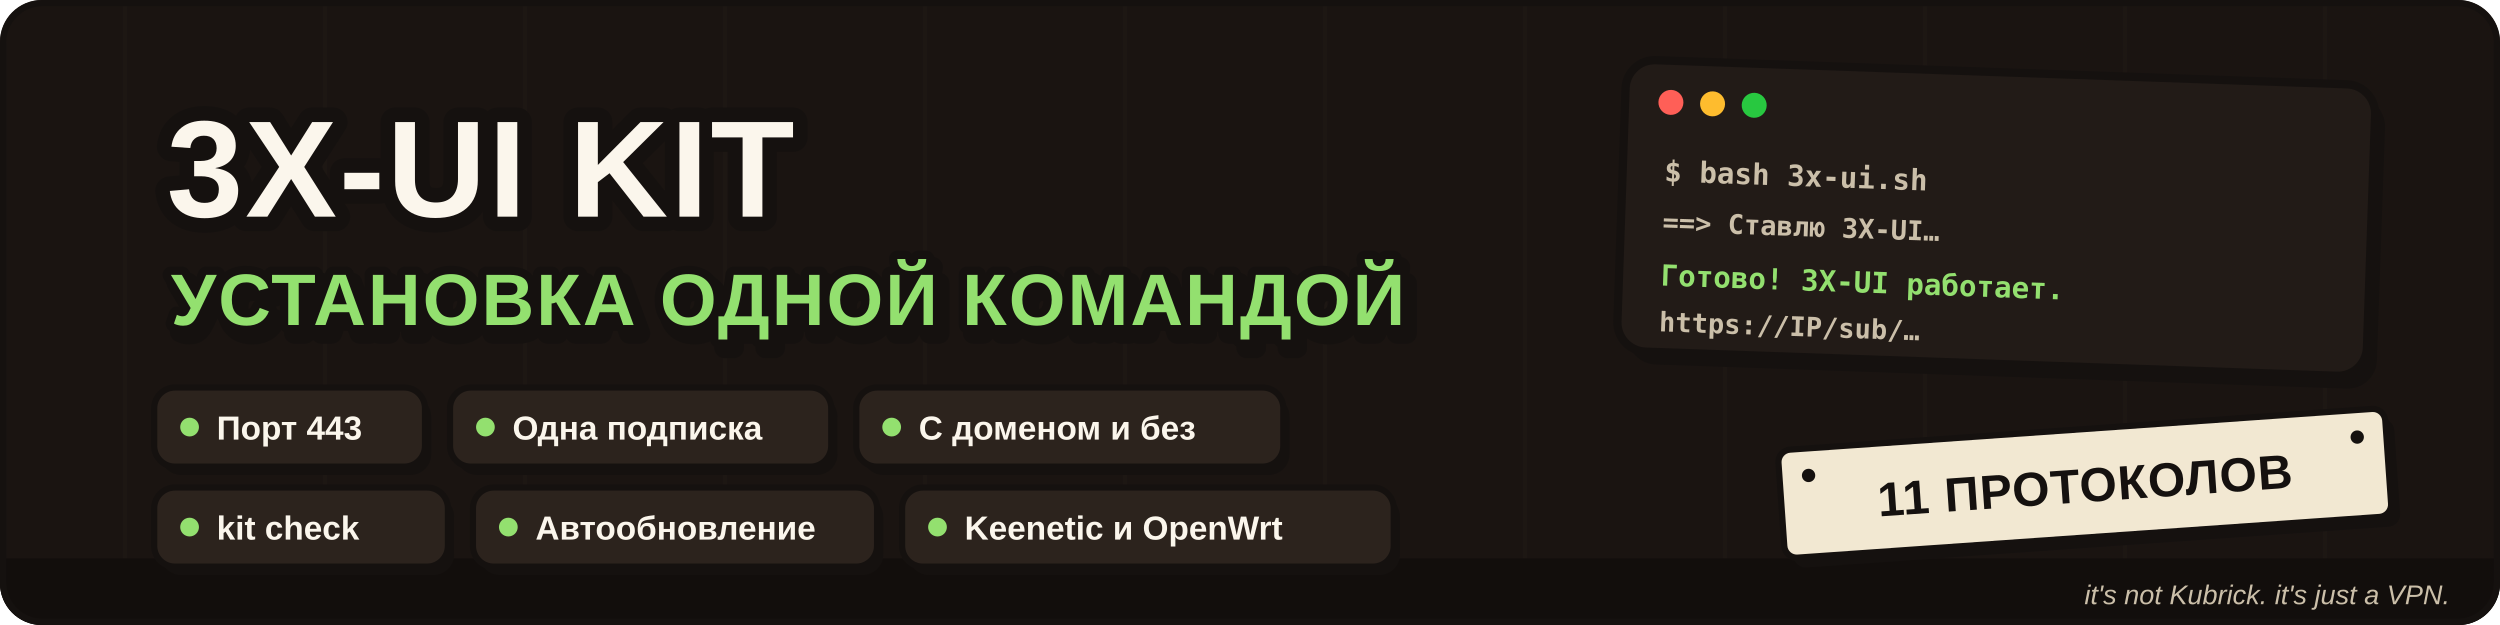
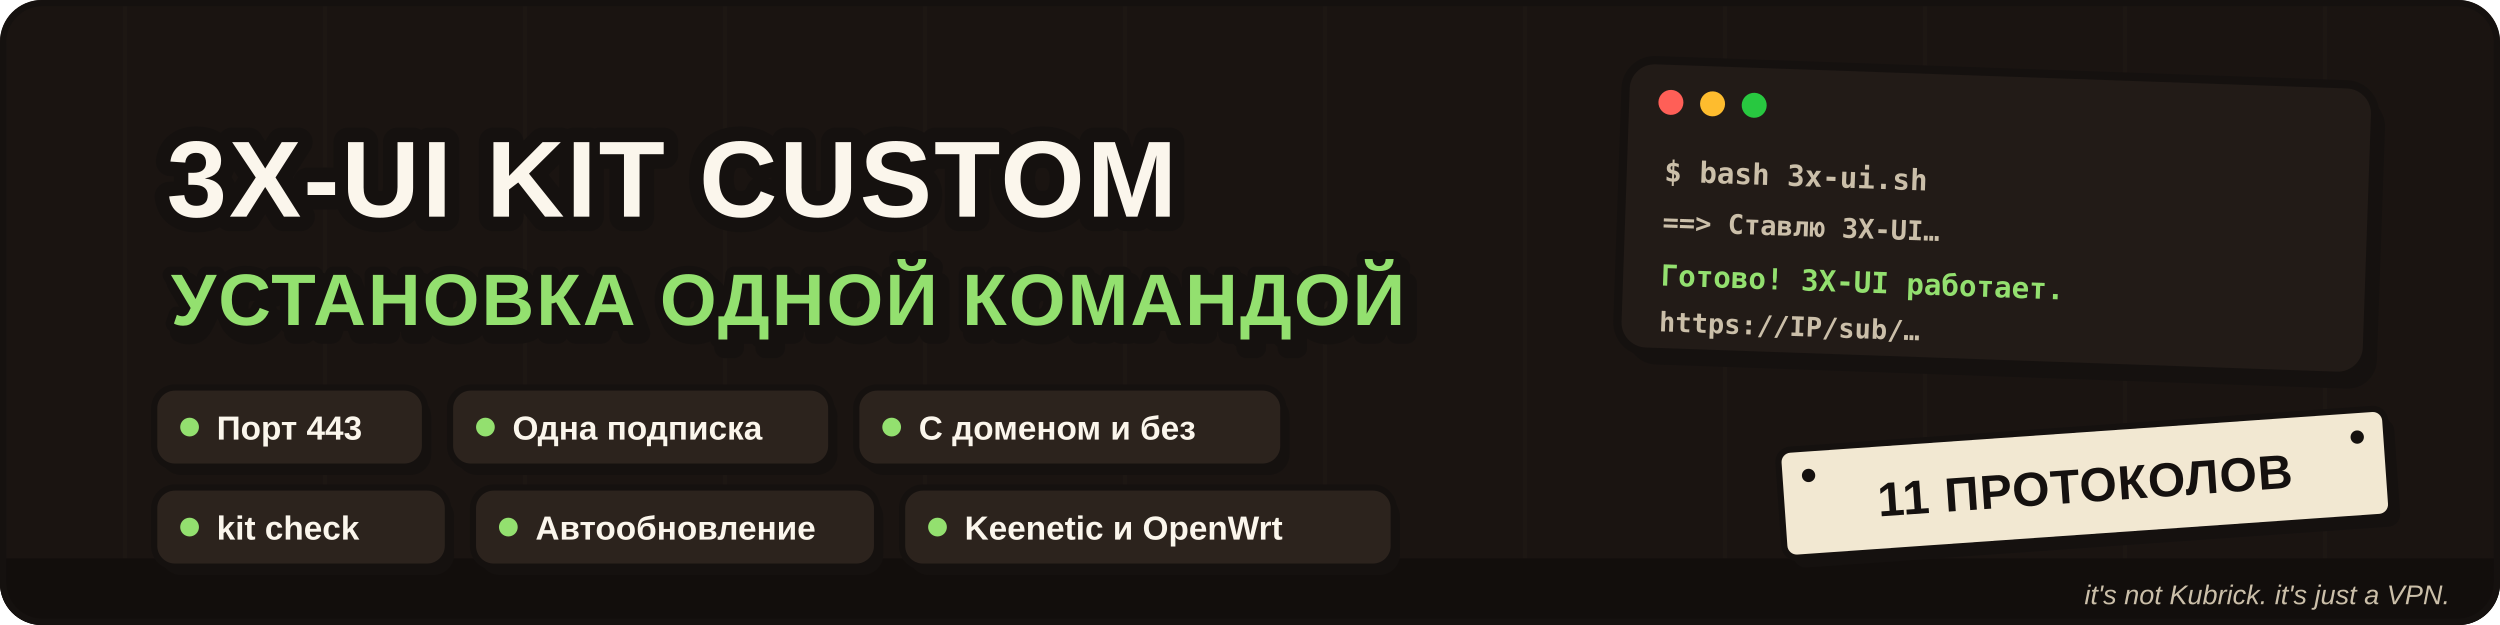
- <svg xmlns="http://www.w3.org/2000/svg" width="1200" height="300" viewBox="0 0 1200 300" role="img" aria-label="3X-UI KIT: установка сервера одной командой">
+ <svg xmlns="http://www.w3.org/2000/svg" width="1200" height="300" viewBox="0 0 1200 300" role="img" aria-label="3X-UI KIT CUSTOM: установка сервера одной командой">
  <defs>
    <clipPath id="r">
      <rect width="1200" height="300" rx="20" />
    </clipPath>
  </defs>
  <g clip-path="url(#r)">
    <rect width="1200" height="300" fill="#1a1411" />
    <path d="M60 0V300" stroke="#1d1713" stroke-width="2" />
    <path d="M156 0V300" stroke="#1d1713" stroke-width="2" />
    <path d="M252 0V300" stroke="#1d1713" stroke-width="2" />
    <path d="M348 0V300" stroke="#1d1713" stroke-width="2" />
    <path d="M444 0V300" stroke="#1d1713" stroke-width="2" />
    <path d="M540 0V300" stroke="#1d1713" stroke-width="2" />
    <path d="M636 0V300" stroke="#1d1713" stroke-width="2" />
    <path d="M732 0V300" stroke="#1d1713" stroke-width="2" />
    <path d="M828 0V300" stroke="#1d1713" stroke-width="2" />
    <path d="M924 0V300" stroke="#1d1713" stroke-width="2" />
    <path d="M1020 0V300" stroke="#1d1713" stroke-width="2" />
    <path d="M1116 0V300" stroke="#1d1713" stroke-width="2" />
    <rect y="268" width="1200" height="32" fill="#120e0c" />
  </g>
  <rect x="1.5" y="1.5" width="1197" height="297" rx="19" fill="none" stroke="#15110F" stroke-width="3" />
-   <g font-family="Rubik,'Arial Black','Helvetica Neue',Arial,system-ui,sans-serif" font-weight="900" font-size="66" letter-spacing="1">
-     <text x="80" y="104" fill="#15110F" stroke="#15110F" stroke-width="14" stroke-linejoin="round">3X-UI KIT</text>
-     <text x="80" y="104" fill="#FBF6EC" style="paint-order:stroke">3X-UI KIT</text>
+   <g font-family="Rubik,'Arial Black','Helvetica Neue',Arial,system-ui,sans-serif" font-weight="900" font-size="52" letter-spacing="1">
+     <text x="80" y="104" fill="#15110F" stroke="#15110F" stroke-width="14" stroke-linejoin="round">3X-UI KIT CUSTOM</text>
+     <text x="80" y="104" fill="#FBF6EC" style="paint-order:stroke">3X-UI KIT CUSTOM</text>
  </g>
  <g font-family="Rubik,'Arial Black','Helvetica Neue',Arial,system-ui,sans-serif" font-weight="900" font-size="35" letter-spacing="1">
    <text x="82" y="156" fill="#8A66C4" stroke="#15110F" stroke-width="10" stroke-linejoin="round" transform="translate(3 4)">УСТАНОВКА ОДНОЙ КОМАНДОЙ</text>
    <text x="82" y="156" fill="#93E06F" stroke="#15110F" stroke-width="8" stroke-linejoin="round" style="paint-order:stroke">УСТАНОВКА ОДНОЙ КОМАНДОЙ</text>
  </g>
  <g>
    <rect x="77" y="190" width="130" height="38" rx="10" fill="#15110F" />
    <rect x="74" y="186" width="130" height="38" rx="10" fill="#2C231D" stroke="#15110F" stroke-width="3" />
    <circle cx="91" cy="205" r="4.5" fill="#93E06F" />
    <text x="104" y="211" font-family="Rubik,'Arial Black','Helvetica Neue',Arial,system-ui,sans-serif" font-weight="800" font-size="16" fill="#FBF6EC">Порт 443</text>
  </g>
  <g>
    <rect x="219" y="190" width="183" height="38" rx="10" fill="#15110F" />
    <rect x="216" y="186" width="183" height="38" rx="10" fill="#2C231D" stroke="#15110F" stroke-width="3" />
    <circle cx="233" cy="205" r="4.5" fill="#93E06F" />
    <text x="246" y="211" font-family="Rubik,'Arial Black','Helvetica Neue',Arial,system-ui,sans-serif" font-weight="800" font-size="16" fill="#FBF6EC">Одна подписка</text>
  </g>
  <g>
    <rect x="414" y="190" width="205" height="38" rx="10" fill="#15110F" />
    <rect x="411" y="186" width="205" height="38" rx="10" fill="#2C231D" stroke="#15110F" stroke-width="3" />
    <circle cx="428" cy="205" r="4.5" fill="#93E06F" />
    <text x="441" y="211" font-family="Rubik,'Arial Black','Helvetica Neue',Arial,system-ui,sans-serif" font-weight="800" font-size="16" fill="#FBF6EC">С доменом и без</text>
  </g>
  <g>
    <rect x="77" y="238" width="141" height="38" rx="10" fill="#15110F" />
    <rect x="74" y="234" width="141" height="38" rx="10" fill="#2C231D" stroke="#15110F" stroke-width="3" />
    <circle cx="91" cy="253" r="4.5" fill="#93E06F" />
    <text x="104" y="259" font-family="Rubik,'Arial Black','Helvetica Neue',Arial,system-ui,sans-serif" font-weight="800" font-size="16" fill="#FBF6EC">kit check</text>
  </g>
  <g>
    <rect x="230" y="238" width="194" height="38" rx="10" fill="#15110F" />
    <rect x="227" y="234" width="194" height="38" rx="10" fill="#2C231D" stroke="#15110F" stroke-width="3" />
    <circle cx="244" cy="253" r="4.5" fill="#93E06F" />
    <text x="257" y="259" font-family="Rubik,'Arial Black','Helvetica Neue',Arial,system-ui,sans-serif" font-weight="800" font-size="16" fill="#FBF6EC">Автообновление</text>
  </g>
  <g>
    <rect x="436" y="238" width="236" height="38" rx="10" fill="#15110F" />
    <rect x="433" y="234" width="236" height="38" rx="10" fill="#2C231D" stroke="#15110F" stroke-width="3" />
    <circle cx="450" cy="253" r="4.5" fill="#93E06F" />
    <text x="463" y="259" font-family="Rubik,'Arial Black','Helvetica Neue',Arial,system-ui,sans-serif" font-weight="800" font-size="16" fill="#FBF6EC">Keenetic и OpenWrt</text>
  </g>
  <g transform="rotate(2 940 110)">
    <rect x="783" y="40" width="360" height="140" rx="14" fill="#15110F" />
    <rect x="778" y="34" width="360" height="140" rx="14" fill="#221B17" stroke="#15110F" stroke-width="4" />
    <circle cx="800" cy="54" r="6" fill="#ff5f57" />
    <circle cx="820" cy="54" r="6" fill="#febc2e" />
    <circle cx="840" cy="54" r="6" fill="#28c840" />
    <text x="798" y="92" font-family="'JetBrains Mono',ui-monospace,SFMono-Regular,Menlo,Consolas,monospace" font-weight="700" font-size="14" fill="#CBBFA9">$ bash 3x-ui.sh</text>
    <text x="798" y="116" font-family="'JetBrains Mono',ui-monospace,SFMono-Regular,Menlo,Consolas,monospace" font-weight="700" font-size="13" fill="#CBBFA9">==&gt; Ставлю 3X-UI…</text>
    <text x="798" y="142" font-family="'JetBrains Mono',ui-monospace,SFMono-Regular,Menlo,Consolas,monospace" font-weight="800" font-size="14" fill="#93E06F">Готово! 3X-UI работает.</text>
    <text x="798" y="164" font-family="'JetBrains Mono',ui-monospace,SFMono-Regular,Menlo,Consolas,monospace" font-weight="700" font-size="13" fill="#CBBFA9">https://IP/sub/…</text>
  </g>
  <g transform="rotate(-4 1000 222)">
    <rect x="854" y="206" width="292" height="52" rx="6" fill="#15110F" transform="translate(4 5)" />
    <rect x="854" y="206" width="292" height="52" rx="6" fill="#F2E8D2" stroke="#15110F" stroke-width="3" />
    <circle cx="868" cy="219" r="3.2" fill="#15110F" />
    <circle cx="1132" cy="219" r="3.2" fill="#15110F" />
    <text x="1000" y="241" text-anchor="middle" font-family="Rubik,'Arial Black','Helvetica Neue',Arial,system-ui,sans-serif" font-weight="900" font-size="23" fill="#15110F" letter-spacing=".5">11 ПРОТОКОЛОВ</text>
  </g>
  <text x="1176" y="290" text-anchor="end" font-family="Rubik,'Arial Black','Helvetica Neue',Arial,system-ui,sans-serif" font-size="13" font-weight="500" fill="#CBBFA9" font-style="italic">it's not Kubrick. it's just a VPN.</text>
</svg>
